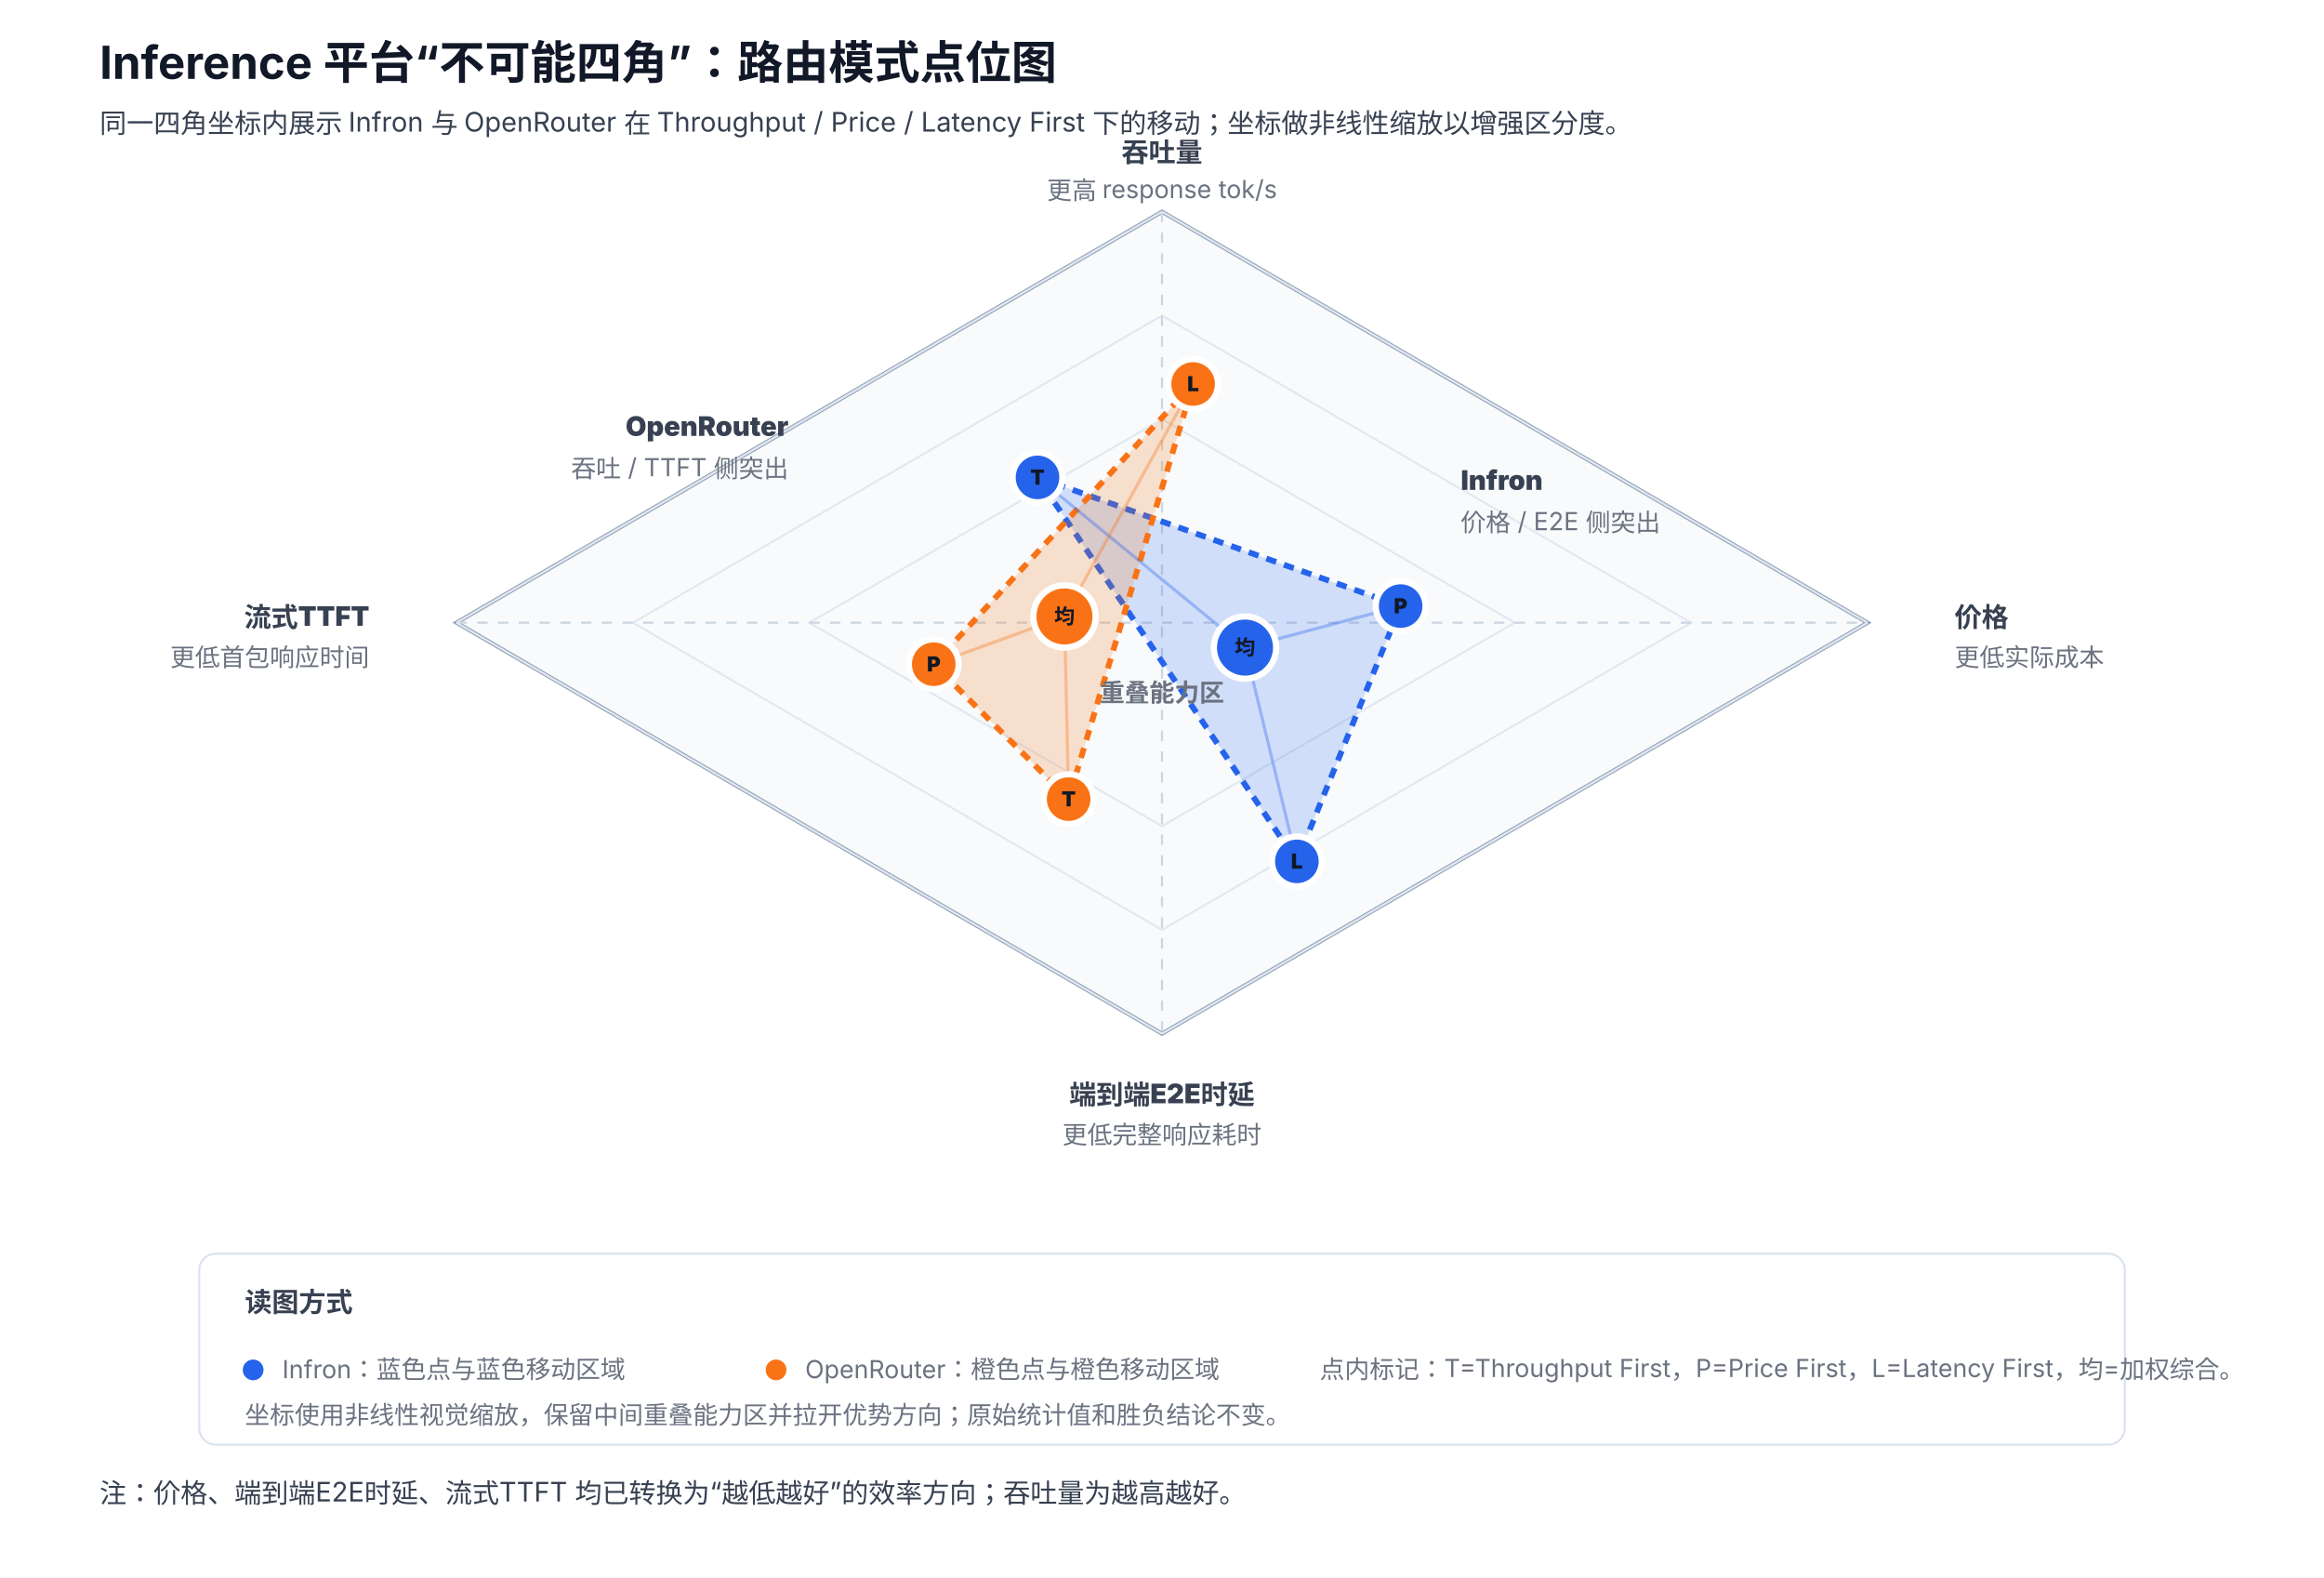
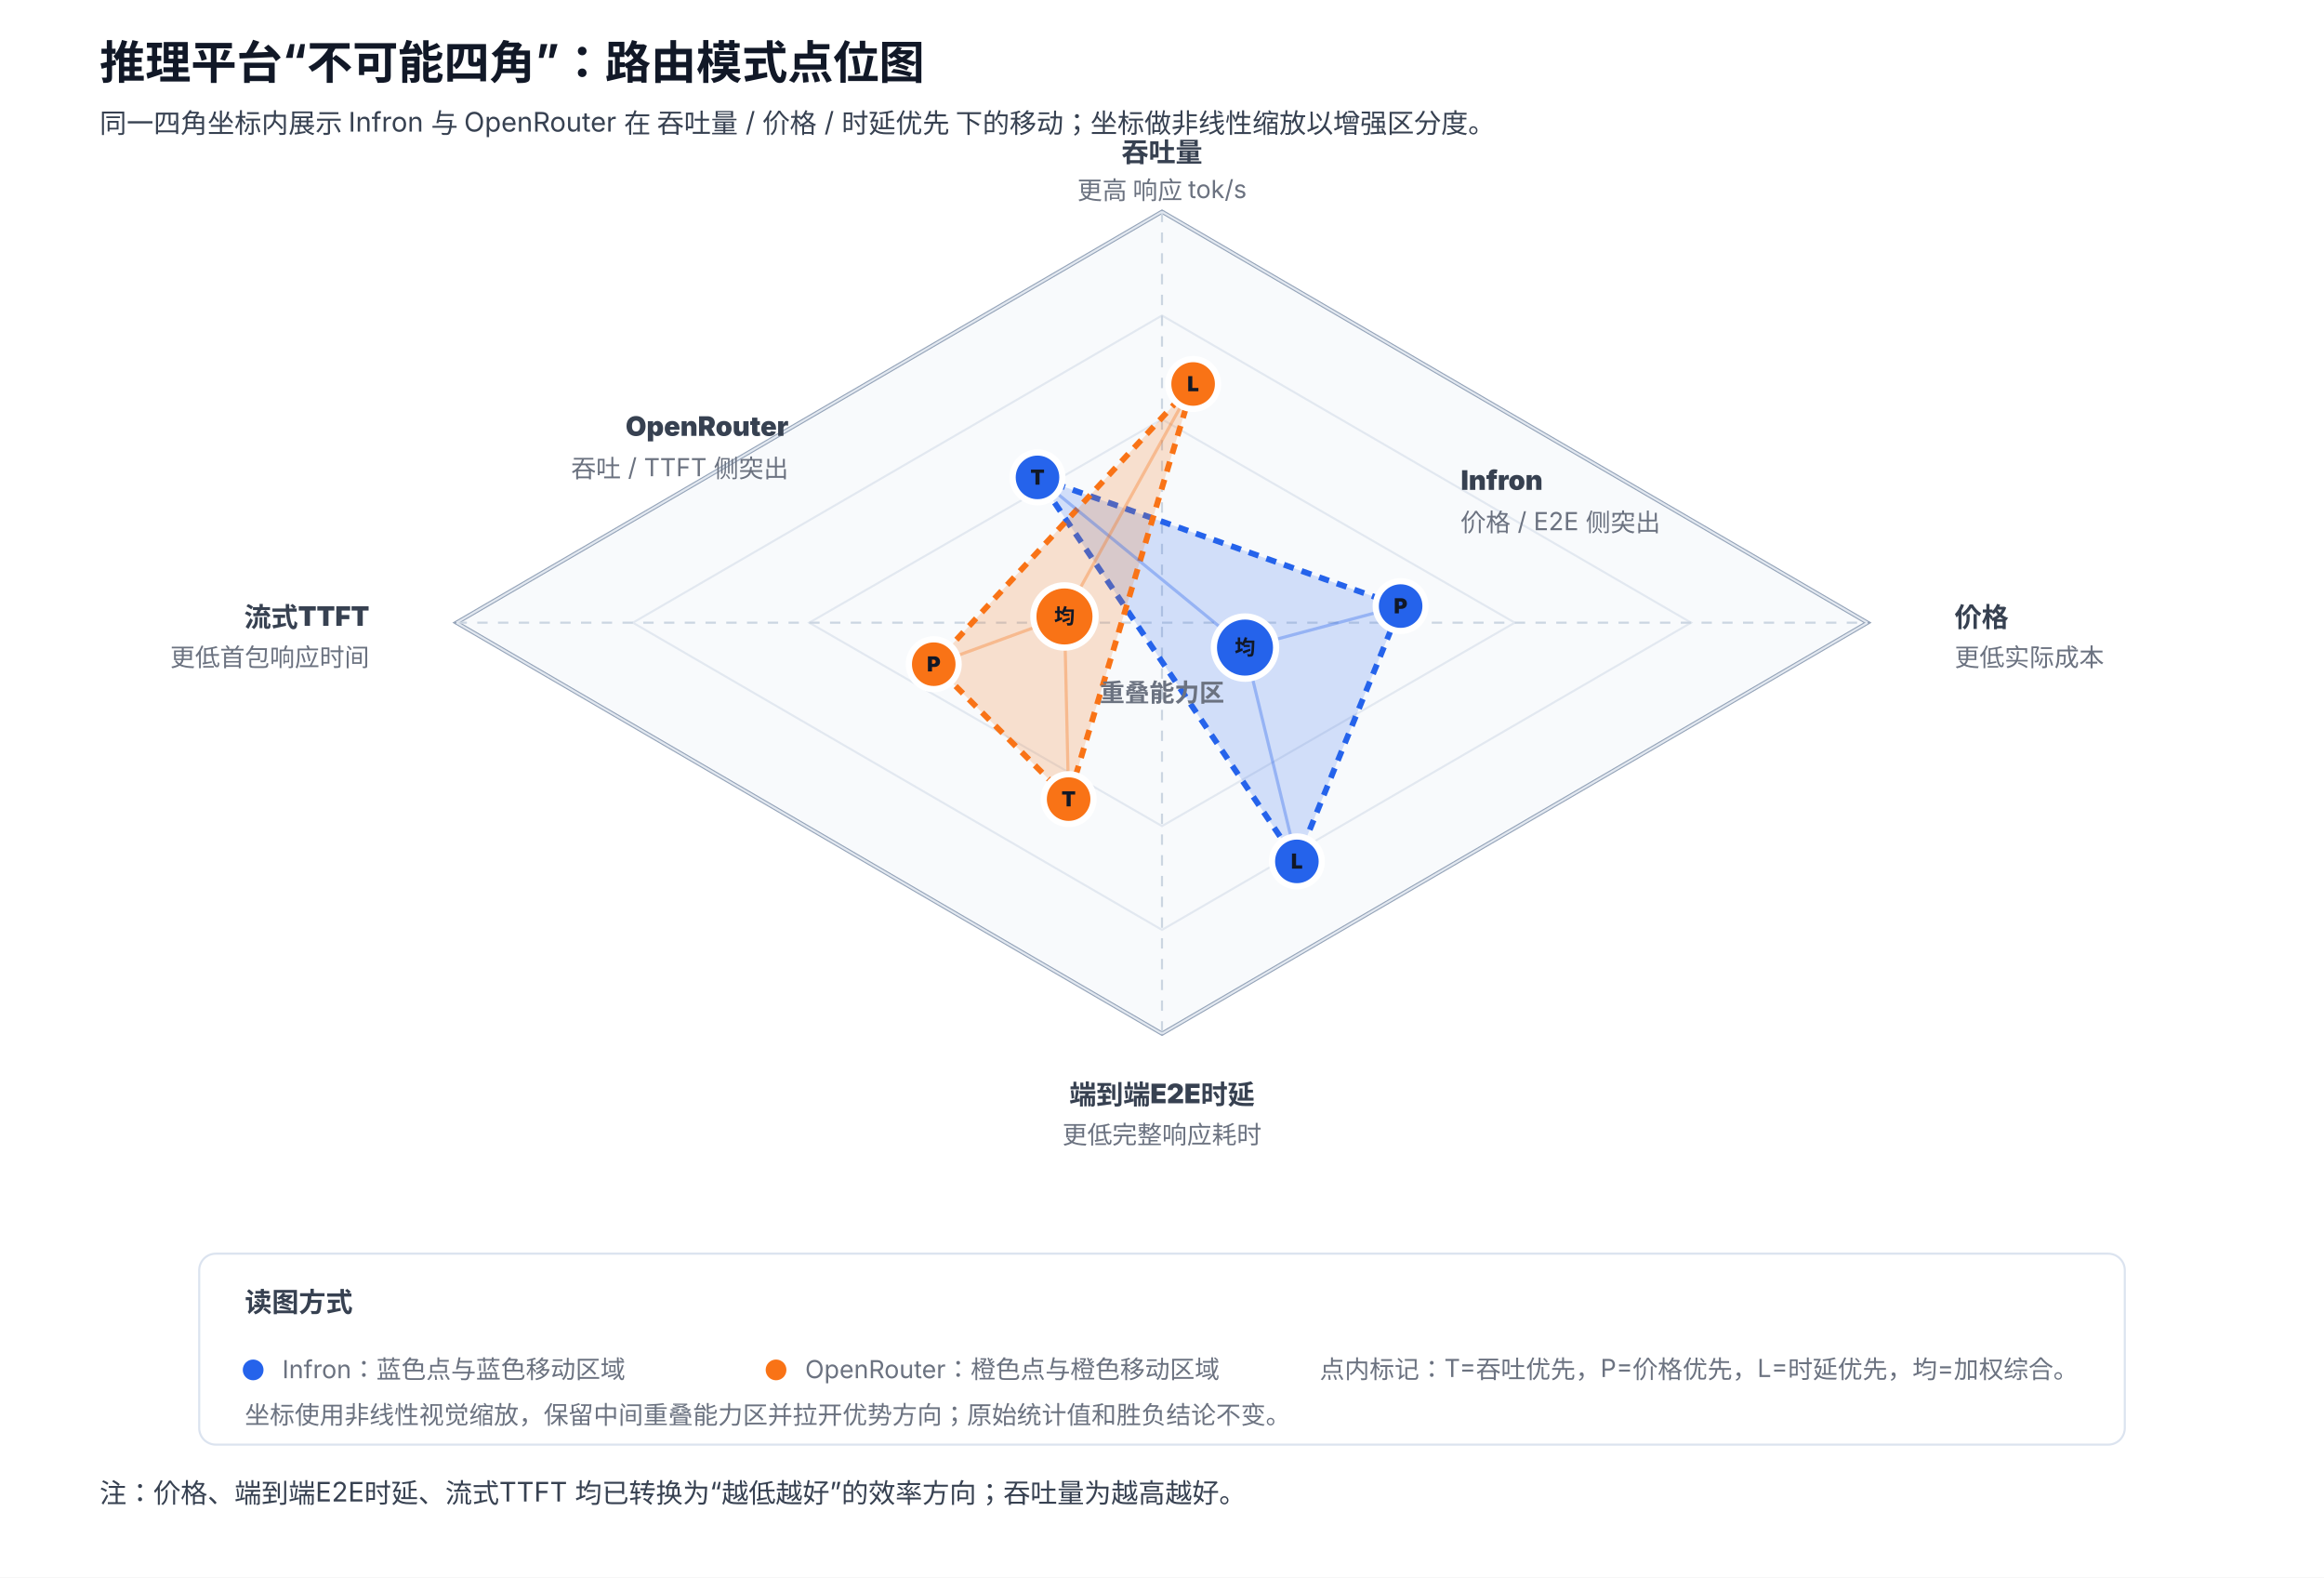
<svg xmlns="http://www.w3.org/2000/svg" width="1120" height="760" viewBox="0 0 1120 760">
  <style>text{font-family:-apple-system,BlinkMacSystemFont,'Segoe UI',sans-serif;fill:#111827}.title{font-size:22px;font-weight:700}.label{font-size:13px;fill:#374151}.tick{font-size:12px;fill:#6b7280}.value{font-size:12px;fill:#111827}</style>
  <rect width="100%" height="100%" fill="#ffffff" />
-   <text x="48" y="38" class="title">Inference 平台“不可能四角”：路由模式点位图</text>
-   <text x="48" y="64" class="label">同一四角坐标内展示 Infron 与 OpenRouter 在 Throughput / Price / Latency First 下的移动；坐标做非线性缩放以增强区分度。</text>
+   <text x="48" y="38" class="title">推理平台“不可能四角”：路由模式点位图</text>
+   <text x="48" y="64" class="label">同一四角坐标内展示 Infron 与 OpenRouter 在 吞吐量 / 价格 / 时延优先 下的移动；坐标做非线性缩放以增强区分度。</text>
  <polygon points="560,102 900,300 560,498 220,300" fill="#f8fafc" stroke="#94a3b8" stroke-width="2" />
  <polygon points="560,152 815,300 560,448 305,300" fill="none" stroke="#e2e8f0" stroke-width="1" />
  <polygon points="560,202 730,300 560,398 390,300" fill="none" stroke="#e2e8f0" stroke-width="1" />
  <line x1="560" y1="102" x2="560" y2="498" stroke="#cbd5e1" stroke-dasharray="5 5" />
  <line x1="220" y1="300" x2="900" y2="300" stroke="#cbd5e1" stroke-dasharray="5 5" />
  <line x1="560" y1="102" x2="900" y2="300" stroke="#e2e8f0" />
  <line x1="900" y1="300" x2="560" y2="498" stroke="#e2e8f0" />
  <line x1="560" y1="498" x2="220" y2="300" stroke="#e2e8f0" />
  <line x1="220" y1="300" x2="560" y2="102" stroke="#e2e8f0" />
  <text x="560" y="78" class="label" font-weight="900" text-anchor="middle">吞吐量</text>
-   <text x="560" y="96" class="tick" text-anchor="middle">更高 response tok/s</text>
+   <text x="560" y="96" class="tick" text-anchor="middle">更高 响应 tok/s</text>
  <text x="942" y="302" class="label" font-weight="900">价格</text>
  <text x="942" y="321" class="tick">更低实际成本</text>
  <text x="560" y="532" class="label" font-weight="900" text-anchor="middle">端到端E2E时延</text>
  <text x="560" y="551" class="tick" text-anchor="middle">更低完整响应耗时</text>
  <text x="178" y="302" class="label" font-weight="900" text-anchor="end">流式TTFT</text>
  <text x="178" y="321" class="tick" text-anchor="end">更低首包响应时间</text>
  <polygon points="500,230 675,292 625,415" fill="#2563eb" fill-opacity="0.18" stroke="#2563eb" stroke-width="2.8" stroke-dasharray="5 4" />
  <polygon points="515,385 450,320 575,185" fill="#f97316" fill-opacity="0.20" stroke="#f97316" stroke-width="2.8" stroke-dasharray="5 4" />
  <line x1="500" y1="230" x2="600" y2="312" stroke="#2563eb" stroke-opacity="0.34" stroke-width="1.5" />
  <line x1="675" y1="292" x2="600" y2="312" stroke="#2563eb" stroke-opacity="0.34" stroke-width="1.5" />
  <line x1="625" y1="415" x2="600" y2="312" stroke="#2563eb" stroke-opacity="0.34" stroke-width="1.5" />
  <line x1="515" y1="385" x2="513" y2="297" stroke="#f97316" stroke-opacity="0.34" stroke-width="1.5" />
  <line x1="450" y1="320" x2="513" y2="297" stroke="#f97316" stroke-opacity="0.34" stroke-width="1.5" />
  <line x1="575" y1="185" x2="513" y2="297" stroke="#f97316" stroke-opacity="0.34" stroke-width="1.5" />
  <circle cx="500" cy="230" r="12" fill="#2563eb" stroke="#ffffff" stroke-width="3" />
  <text x="500" y="233.5" font-family="-apple-system,BlinkMacSystemFont,Segoe UI,sans-serif" font-size="10" font-weight="900" text-anchor="middle" fill="#ffffff">T</text>
  <circle cx="675" cy="292" r="12" fill="#2563eb" stroke="#ffffff" stroke-width="3" />
  <text x="675" y="295.5" font-family="-apple-system,BlinkMacSystemFont,Segoe UI,sans-serif" font-size="10" font-weight="900" text-anchor="middle" fill="#ffffff">P</text>
  <circle cx="625" cy="415" r="12" fill="#2563eb" stroke="#ffffff" stroke-width="3" />
  <text x="625" y="418.5" font-family="-apple-system,BlinkMacSystemFont,Segoe UI,sans-serif" font-size="10" font-weight="900" text-anchor="middle" fill="#ffffff">L</text>
  <circle cx="515" cy="385" r="12" fill="#f97316" stroke="#ffffff" stroke-width="3" />
  <text x="515" y="388.5" font-family="-apple-system,BlinkMacSystemFont,Segoe UI,sans-serif" font-size="10" font-weight="900" text-anchor="middle" fill="#ffffff">T</text>
  <circle cx="450" cy="320" r="12" fill="#f97316" stroke="#ffffff" stroke-width="3" />
  <text x="450" y="323.5" font-family="-apple-system,BlinkMacSystemFont,Segoe UI,sans-serif" font-size="10" font-weight="900" text-anchor="middle" fill="#ffffff">P</text>
  <circle cx="575" cy="185" r="12" fill="#f97316" stroke="#ffffff" stroke-width="3" />
  <text x="575" y="188.5" font-family="-apple-system,BlinkMacSystemFont,Segoe UI,sans-serif" font-size="10" font-weight="900" text-anchor="middle" fill="#ffffff">L</text>
  <circle cx="600" cy="312" r="15" fill="#2563eb" stroke="#ffffff" stroke-width="3" />
  <text x="600" y="315.5" font-family="-apple-system,BlinkMacSystemFont,Segoe UI,sans-serif" font-size="10" font-weight="900" text-anchor="middle" fill="#ffffff">均</text>
  <circle cx="513" cy="297" r="15" fill="#f97316" stroke="#ffffff" stroke-width="3" />
  <text x="513" y="300.5" font-family="-apple-system,BlinkMacSystemFont,Segoe UI,sans-serif" font-size="10" font-weight="900" text-anchor="middle" fill="#ffffff">均</text>
  <text x="704" y="236" class="label" text-anchor="start" fill="#2563eb" font-weight="900">Infron</text>
  <text x="704" y="256" class="tick" text-anchor="start" fill="#2563eb">价格 / E2E 侧突出</text>
  <text x="380" y="210" class="label" text-anchor="end" fill="#f97316" font-weight="900">OpenRouter</text>
  <text x="380" y="230" class="tick" text-anchor="end" fill="#f97316">吞吐 / TTFT 侧突出</text>
  <text x="560" y="338" class="tick" text-anchor="middle" fill="#7c3aed" font-weight="850">重叠能力区</text>
  <rect x="96" y="604" width="928" height="92" rx="8" fill="#ffffff" stroke="#dbe3ef" />
  <text x="118" y="632" class="label" font-weight="900">读图方式</text>
  <circle cx="122" cy="660" r="5" fill="#2563eb" />
  <text x="136" y="664" class="tick">Infron：蓝色点与蓝色移动区域</text>
  <circle cx="374" cy="660" r="5" fill="#f97316" />
  <text x="388" y="664" class="tick">OpenRouter：橙色点与橙色移动区域</text>
-   <text x="636" y="664" class="tick">点内标记：T=Throughput First，P=Price First，L=Latency First，均=加权综合。</text>
+   <text x="636" y="664" class="tick">点内标记：T=吞吐优先，P=价格优先，L=时延优先，均=加权综合。</text>
  <text x="118" y="686" class="tick">坐标使用非线性视觉缩放，保留中间重叠能力区并拉开优势方向；原始统计值和胜负结论不变。</text>
  <text x="48" y="724" class="label">注：价格、端到端E2E时延、流式TTFT 均已转换为“越低越好”的效率方向；吞吐量为越高越好。</text>
</svg>
